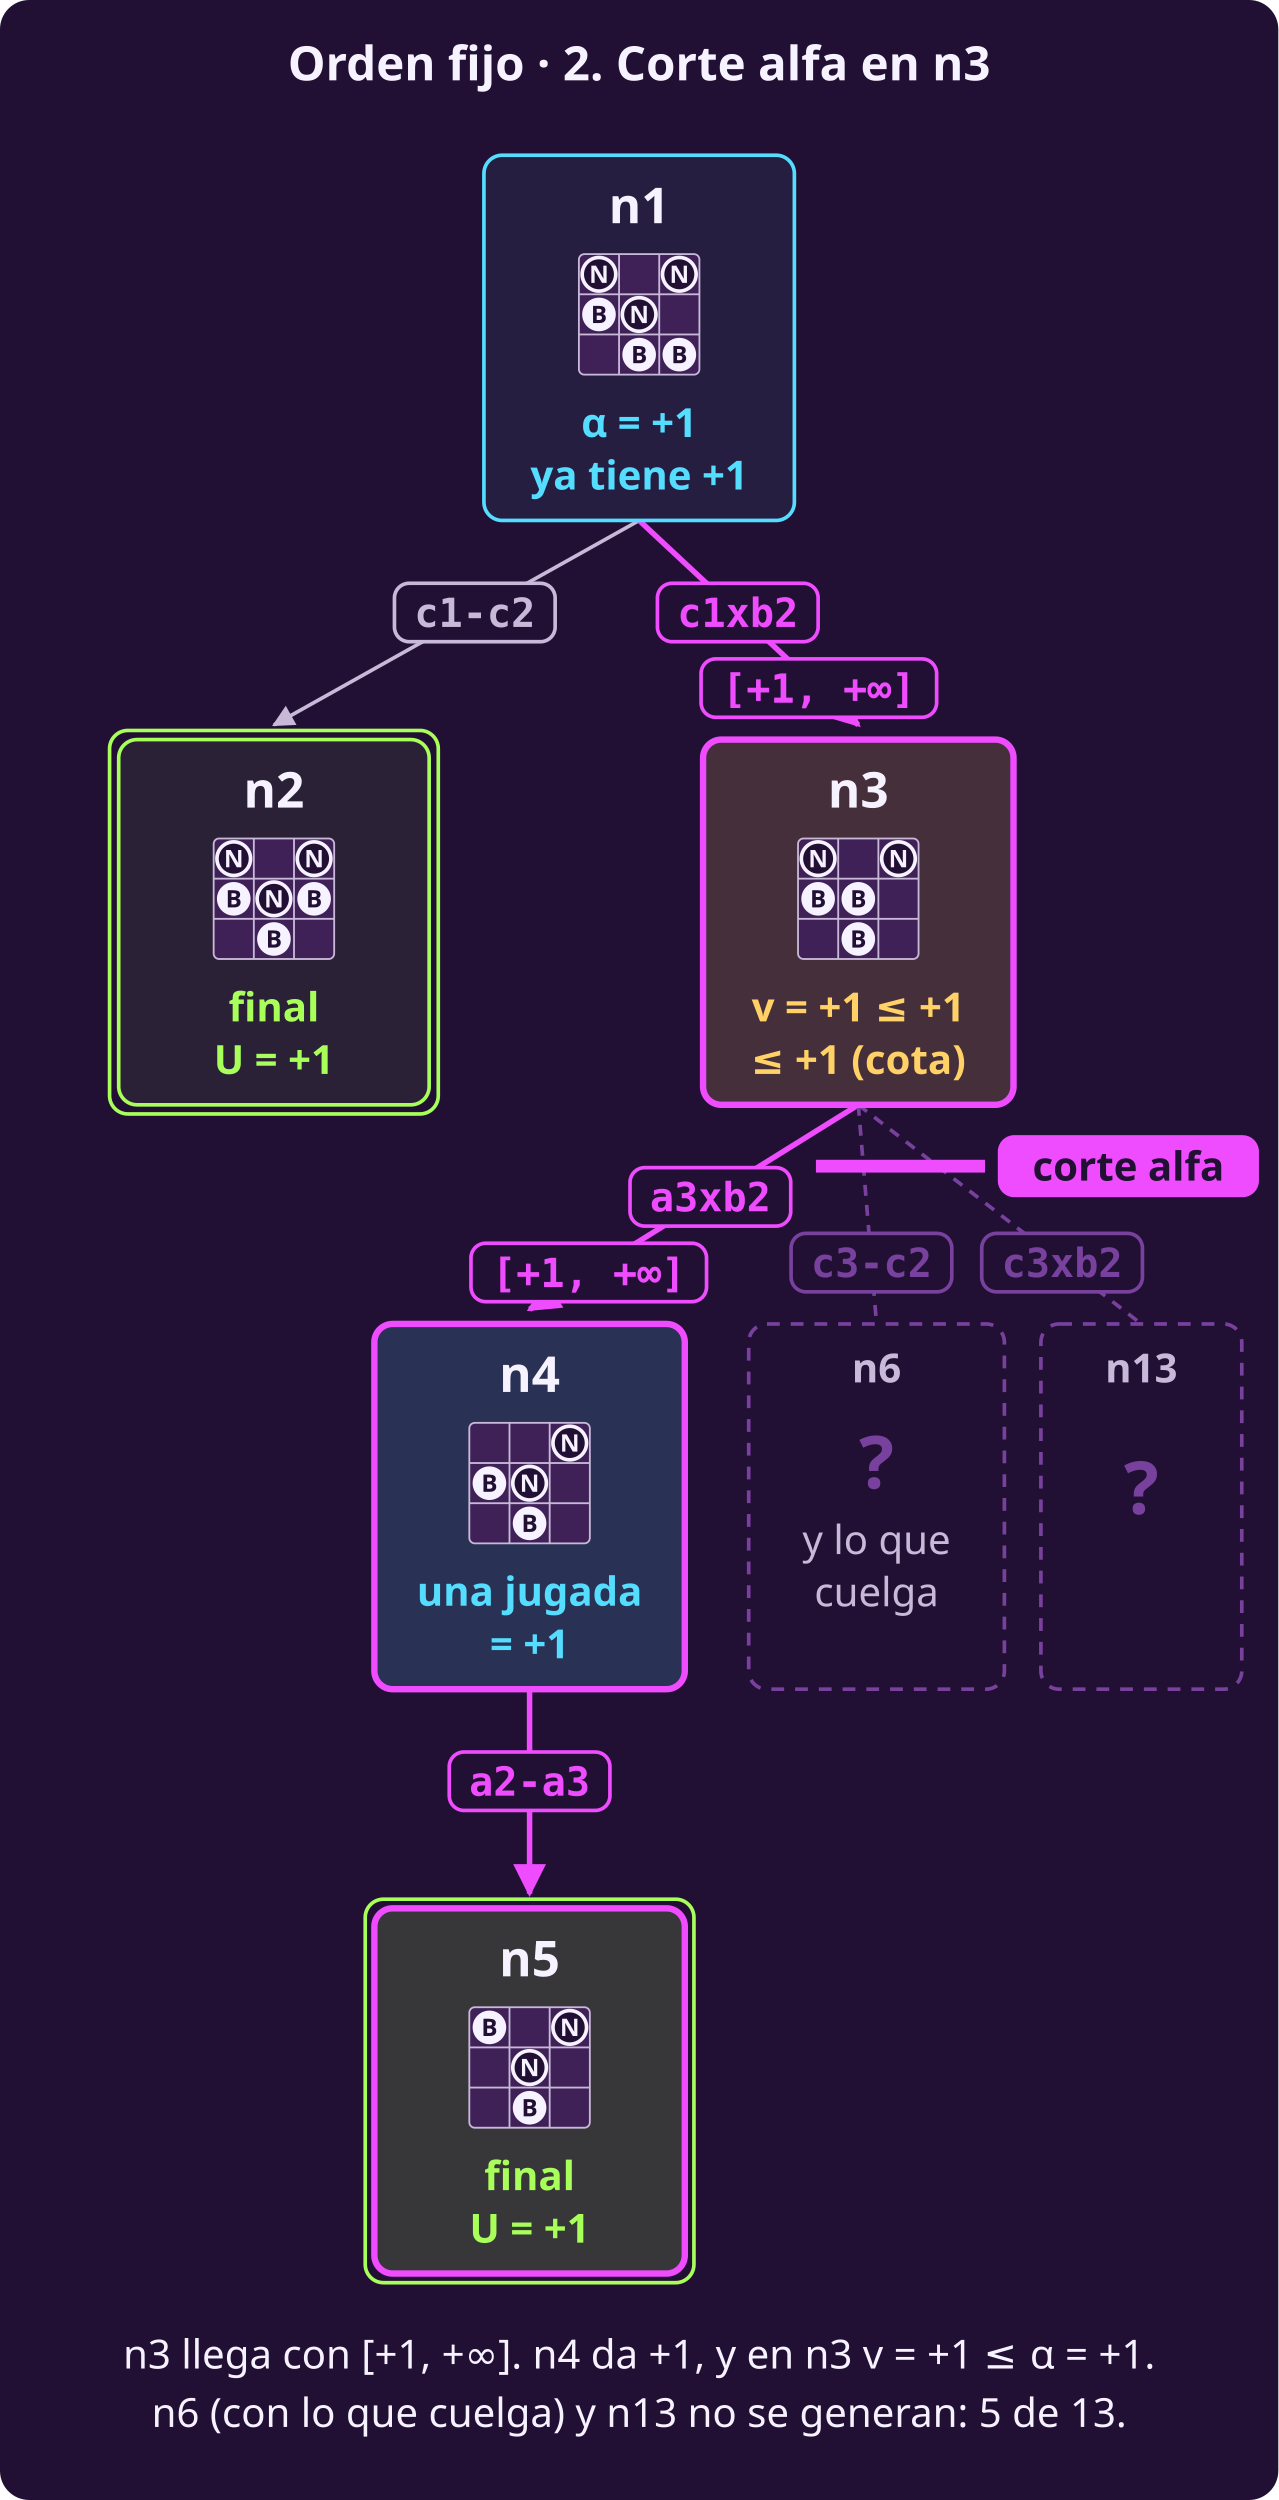
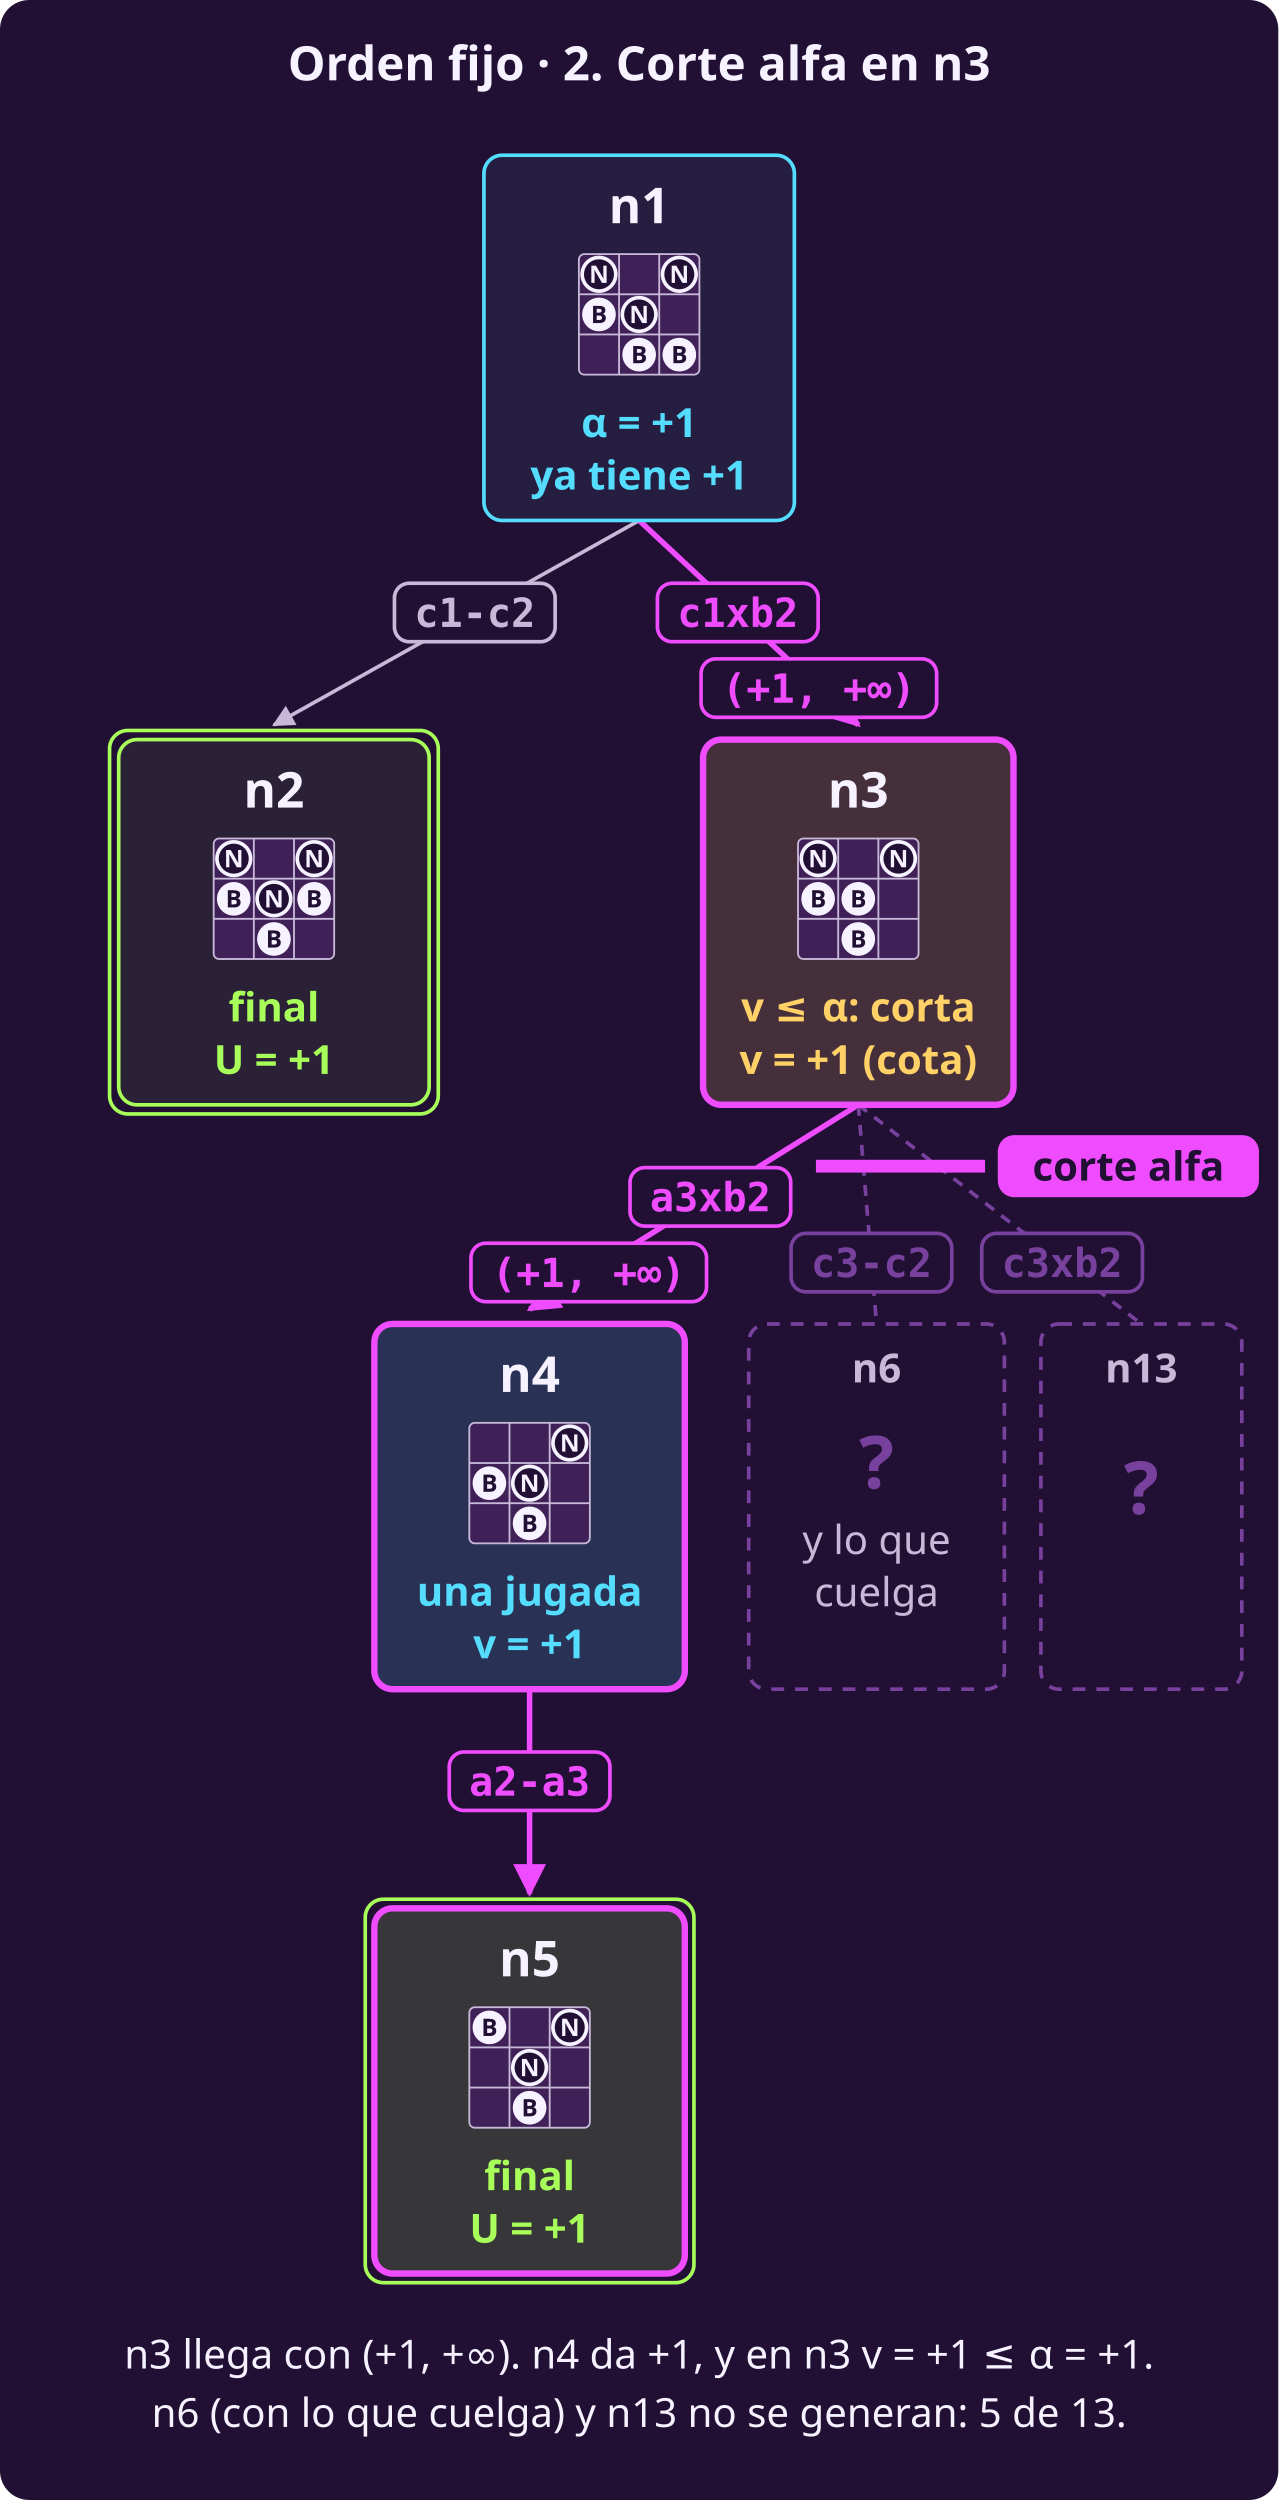
- <svg xmlns="http://www.w3.org/2000/svg" width="700" height="1369" viewBox="0 0 700 1369" role="img" aria-label="Alfa-beta desde n1 con el orden fijo, parte 2. n3, de MIN, llega con [+1, +∞]. Debajo, n4, de MAX, llega con [+1, +∞], y su único hijo n5, final, vale +1. n3 muestra v = +1 ≤ +1 y ≤ +1: devuelve una cota, su valor exacto es −1. Una barra de acento con la leyenda «corte alfa» va bajo n3. Al lado, dos cajas punteadas con «?»: n6 con lo que cuelga de él, tras c3-c2, y n13, tras c3xb2; no se generan. 5 de 13 nodos.">
+ <svg xmlns="http://www.w3.org/2000/svg" width="700" height="1369" viewBox="0 0 700 1369" role="img" aria-label="Alfa-beta desde n1 con el orden fijo, parte 2. n3, de MIN, llega con (+1, +∞). Debajo, n4, de MAX, llega con (+1, +∞), y su único hijo n5, final, vale +1. n3 muestra v = +1 ≤ α = +1: corta y devuelve una cota, su valor exacto es −1. Una barra de acento con la leyenda «corte alfa» va bajo n3. Al lado, dos cajas punteadas con «?»: n6 con lo que cuelga de él, tras c3-c2, y n13, tras c3xb2; no se generan. 5 de 13 nodos.">
  <rect x="0" y="0" width="700" height="1369" rx="16" fill="#211033" />
  <defs>
    <marker id="p" viewBox="0 0 10 10" refX="9" refY="5" markerWidth="6" markerHeight="6" orient="auto-start-reverse">
      <path d="M 0 0 L 10 5 L 0 10 z" fill="#f04cff" />
    </marker>
    <marker id="s" viewBox="0 0 10 10" refX="9" refY="5" markerWidth="6" markerHeight="6" orient="auto-start-reverse">
      <path d="M 0 0 L 10 5 L 0 10 z" fill="#c8b9d8" />
    </marker>
  </defs>
  <text x="350.0" y="44" fill="#f7f2ff" font-family="system-ui, sans-serif" font-size="26" font-weight="700" text-anchor="middle">Orden fijo · 2. Corte alfa en n3</text>
  <line x1="350" y1="285.0" x2="150" y2="397.0" stroke="#c8b9d8" stroke-width="2" marker-end="url(#s)" />
  <rect x="216.0" y="319.4" width="88" height="32" rx="8" fill="#211033" stroke="#c8b9d8" stroke-width="2" />
  <text x="260.0" y="343.3" fill="#c8b9d8" font-family="ui-monospace, SFMono-Regular, Menlo, monospace" font-size="22" font-weight="700" text-anchor="middle">c1-c2</text>
  <line x1="350" y1="285.0" x2="470" y2="397.0" stroke="#f04cff" stroke-width="3" marker-end="url(#p)" />
  <rect x="360.0" y="319.4" width="88" height="32" rx="8" fill="#211033" stroke="#f04cff" stroke-width="2" />
  <text x="404.0" y="343.3" fill="#f04cff" font-family="ui-monospace, SFMono-Regular, Menlo, monospace" font-size="22" font-weight="700" text-anchor="middle">c1xb2</text>
  <rect x="383.9" y="360.8" width="129" height="32" rx="8" fill="#211033" stroke="#f04cff" stroke-width="2" />
-   <text x="448.4" y="384.8" fill="#f04cff" font-family="ui-monospace, SFMono-Regular, Menlo, monospace" font-size="22" font-weight="700" text-anchor="middle">[+1, +∞]</text>
+   <text x="448.4" y="384.8" fill="#f04cff" font-family="ui-monospace, SFMono-Regular, Menlo, monospace" font-size="22" font-weight="700" text-anchor="middle">(+1, +∞)</text>
  <line x1="470" y1="605.0" x2="290" y2="717.0" stroke="#f04cff" stroke-width="3" marker-end="url(#p)" />
  <rect x="345.0" y="639.4" width="88" height="32" rx="8" fill="#211033" stroke="#f04cff" stroke-width="2" />
  <text x="389.0" y="663.3" fill="#f04cff" font-family="ui-monospace, SFMono-Regular, Menlo, monospace" font-size="22" font-weight="700" text-anchor="middle">a3xb2</text>
  <rect x="257.9" y="680.8" width="129" height="32" rx="8" fill="#211033" stroke="#f04cff" stroke-width="2" />
-   <text x="322.4" y="704.8" fill="#f04cff" font-family="ui-monospace, SFMono-Regular, Menlo, monospace" font-size="22" font-weight="700" text-anchor="middle">[+1, +∞]</text>
+   <text x="322.4" y="704.8" fill="#f04cff" font-family="ui-monospace, SFMono-Regular, Menlo, monospace" font-size="22" font-weight="700" text-anchor="middle">(+1, +∞)</text>
  <line x1="290" y1="925.0" x2="290" y2="1037.0" stroke="#f04cff" stroke-width="3" marker-end="url(#p)" />
  <rect x="246.0" y="959.4" width="88" height="32" rx="8" fill="#211033" stroke="#f04cff" stroke-width="2" />
  <text x="290.0" y="983.3" fill="#f04cff" font-family="ui-monospace, SFMono-Regular, Menlo, monospace" font-size="22" font-weight="700" text-anchor="middle">a2-a3</text>
  <line x1="470" y1="605.0" x2="480" y2="725.0" stroke="#78419e" stroke-width="2" stroke-dasharray="6 5" />
  <rect x="433.2" y="675.4" width="88" height="32" rx="8" fill="#211033" stroke="#78419e" stroke-width="2" />
  <text x="477.2" y="699.3" fill="#78419e" font-family="ui-monospace, SFMono-Regular, Menlo, monospace" font-size="22" font-weight="700" text-anchor="middle">c3-c2</text>
  <line x1="470" y1="605.0" x2="625" y2="725.0" stroke="#78419e" stroke-width="2" stroke-dasharray="6 5" />
  <rect x="537.6" y="675.4" width="88" height="32" rx="8" fill="#211033" stroke="#78419e" stroke-width="2" />
  <text x="581.6" y="699.3" fill="#78419e" font-family="ui-monospace, SFMono-Regular, Menlo, monospace" font-size="22" font-weight="700" text-anchor="middle">c3xb2</text>
  <line x1="446.8" y1="638.6" x2="539.4" y2="638.6" stroke="#f04cff" stroke-width="7" />
  <rect x="547.4" y="622.6" width="141" height="32" rx="8" fill="#f04cff" stroke="#f04cff" stroke-width="2" />
  <text x="617.9" y="646.5" fill="#211033" font-family="system-ui, sans-serif" font-size="22" font-weight="700" text-anchor="middle">corte alfa</text>
  <rect x="265.0" y="85.0" width="170" height="200" rx="10" fill="#251e41" stroke="#55ddff" stroke-width="2" />
  <text x="350" y="122.231" fill="#f7f2ff" font-family="system-ui, sans-serif" font-size="27.1" font-weight="700" text-anchor="middle">n1</text>
  <rect x="317.0" y="139.154" width="66" height="66" rx="3" fill="#3f2158" stroke="#c8b9d8" stroke-width="1" />
  <line x1="339.0" y1="139.154" x2="339.0" y2="205.154" stroke="#c8b9d8" stroke-width="1" />
  <line x1="317.0" y1="161.154" x2="383.0" y2="161.154" stroke="#c8b9d8" stroke-width="1" />
  <line x1="361.0" y1="139.154" x2="361.0" y2="205.154" stroke="#c8b9d8" stroke-width="1" />
  <line x1="317.0" y1="183.154" x2="383.0" y2="183.154" stroke="#c8b9d8" stroke-width="1" />
  <circle cx="350.0" cy="194.2" r="9.2" fill="#f7f2ff" />
  <text x="350.0" y="198.9" fill="#211033" font-family="system-ui, sans-serif" font-size="13.2" font-weight="700" text-anchor="middle">B</text>
  <circle cx="372.0" cy="194.2" r="9.2" fill="#f7f2ff" />
  <text x="372.0" y="198.9" fill="#211033" font-family="system-ui, sans-serif" font-size="13.2" font-weight="700" text-anchor="middle">B</text>
  <circle cx="328.0" cy="172.2" r="9.2" fill="#f7f2ff" />
  <text x="328.0" y="176.9" fill="#211033" font-family="system-ui, sans-serif" font-size="13.2" font-weight="700" text-anchor="middle">B</text>
  <circle cx="350.0" cy="172.2" r="9.2" fill="#211033" stroke="#f7f2ff" stroke-width="2" />
  <text x="350.0" y="176.9" fill="#f7f2ff" font-family="system-ui, sans-serif" font-size="13.2" font-weight="700" text-anchor="middle">N</text>
  <circle cx="328.0" cy="150.2" r="9.2" fill="#211033" stroke="#f7f2ff" stroke-width="2" />
  <text x="328.0" y="154.9" fill="#f7f2ff" font-family="system-ui, sans-serif" font-size="13.2" font-weight="700" text-anchor="middle">N</text>
  <circle cx="372.0" cy="150.2" r="9.2" fill="#211033" stroke="#f7f2ff" stroke-width="2" />
  <text x="372.0" y="154.9" fill="#f7f2ff" font-family="system-ui, sans-serif" font-size="13.2" font-weight="700" text-anchor="middle">N</text>
  <text x="350" y="239.308" fill="#55ddff" font-family="system-ui, sans-serif" font-size="22.0" font-weight="700" text-anchor="middle">α = +1</text>
  <text x="350" y="268.077" fill="#55ddff" font-family="system-ui, sans-serif" font-size="22.0" font-weight="700" text-anchor="middle">ya tiene +1</text>
  <rect x="60.0" y="400.0" width="180" height="210" rx="10" fill="none" stroke="#a8ff5a" stroke-width="2" />
  <rect x="65.0" y="405.0" width="170" height="200" rx="10" fill="#2a2136" stroke="#a8ff5a" stroke-width="2" />
  <text x="150" y="442.231" fill="#f7f2ff" font-family="system-ui, sans-serif" font-size="27.1" font-weight="700" text-anchor="middle">n2</text>
  <rect x="117.0" y="459.154" width="66" height="66" rx="3" fill="#3f2158" stroke="#c8b9d8" stroke-width="1" />
  <line x1="139.0" y1="459.154" x2="139.0" y2="525.154" stroke="#c8b9d8" stroke-width="1" />
  <line x1="117.0" y1="481.154" x2="183.0" y2="481.154" stroke="#c8b9d8" stroke-width="1" />
  <line x1="161.0" y1="459.154" x2="161.0" y2="525.154" stroke="#c8b9d8" stroke-width="1" />
  <line x1="117.0" y1="503.154" x2="183.0" y2="503.154" stroke="#c8b9d8" stroke-width="1" />
  <circle cx="150.0" cy="514.2" r="9.2" fill="#f7f2ff" />
  <text x="150.0" y="518.9" fill="#211033" font-family="system-ui, sans-serif" font-size="13.2" font-weight="700" text-anchor="middle">B</text>
  <circle cx="128.0" cy="492.2" r="9.2" fill="#f7f2ff" />
  <text x="128.0" y="496.9" fill="#211033" font-family="system-ui, sans-serif" font-size="13.2" font-weight="700" text-anchor="middle">B</text>
  <circle cx="150.0" cy="492.2" r="9.2" fill="#211033" stroke="#f7f2ff" stroke-width="2" />
  <text x="150.0" y="496.9" fill="#f7f2ff" font-family="system-ui, sans-serif" font-size="13.2" font-weight="700" text-anchor="middle">N</text>
  <circle cx="172.0" cy="492.2" r="9.2" fill="#f7f2ff" />
  <text x="172.0" y="496.9" fill="#211033" font-family="system-ui, sans-serif" font-size="13.2" font-weight="700" text-anchor="middle">B</text>
  <circle cx="128.0" cy="470.2" r="9.2" fill="#211033" stroke="#f7f2ff" stroke-width="2" />
  <text x="128.0" y="474.9" fill="#f7f2ff" font-family="system-ui, sans-serif" font-size="13.2" font-weight="700" text-anchor="middle">N</text>
  <circle cx="172.0" cy="470.2" r="9.2" fill="#211033" stroke="#f7f2ff" stroke-width="2" />
  <text x="172.0" y="474.9" fill="#f7f2ff" font-family="system-ui, sans-serif" font-size="13.2" font-weight="700" text-anchor="middle">N</text>
  <text x="150" y="559.308" fill="#a8ff5a" font-family="system-ui, sans-serif" font-size="22.0" font-weight="700" text-anchor="middle">final</text>
  <text x="150" y="588.077" fill="#a8ff5a" font-family="system-ui, sans-serif" font-size="22.0" font-weight="700" text-anchor="middle">U = +1</text>
  <rect x="385.0" y="405.0" width="170" height="200" rx="10" fill="#452f3b" stroke="#f04cff" stroke-width="3.5" />
  <text x="470" y="442.231" fill="#f7f2ff" font-family="system-ui, sans-serif" font-size="27.1" font-weight="700" text-anchor="middle">n3</text>
  <rect x="437.0" y="459.154" width="66" height="66" rx="3" fill="#3f2158" stroke="#c8b9d8" stroke-width="1" />
  <line x1="459.0" y1="459.154" x2="459.0" y2="525.154" stroke="#c8b9d8" stroke-width="1" />
  <line x1="437.0" y1="481.154" x2="503.0" y2="481.154" stroke="#c8b9d8" stroke-width="1" />
  <line x1="481.0" y1="459.154" x2="481.0" y2="525.154" stroke="#c8b9d8" stroke-width="1" />
  <line x1="437.0" y1="503.154" x2="503.0" y2="503.154" stroke="#c8b9d8" stroke-width="1" />
  <circle cx="470.0" cy="514.2" r="9.2" fill="#f7f2ff" />
  <text x="470.0" y="518.9" fill="#211033" font-family="system-ui, sans-serif" font-size="13.2" font-weight="700" text-anchor="middle">B</text>
  <circle cx="448.0" cy="492.2" r="9.2" fill="#f7f2ff" />
  <text x="448.0" y="496.9" fill="#211033" font-family="system-ui, sans-serif" font-size="13.2" font-weight="700" text-anchor="middle">B</text>
  <circle cx="470.0" cy="492.2" r="9.2" fill="#f7f2ff" />
  <text x="470.0" y="496.9" fill="#211033" font-family="system-ui, sans-serif" font-size="13.2" font-weight="700" text-anchor="middle">B</text>
  <circle cx="448.0" cy="470.2" r="9.2" fill="#211033" stroke="#f7f2ff" stroke-width="2" />
  <text x="448.0" y="474.9" fill="#f7f2ff" font-family="system-ui, sans-serif" font-size="13.2" font-weight="700" text-anchor="middle">N</text>
  <circle cx="492.0" cy="470.2" r="9.2" fill="#211033" stroke="#f7f2ff" stroke-width="2" />
  <text x="492.0" y="474.9" fill="#f7f2ff" font-family="system-ui, sans-serif" font-size="13.2" font-weight="700" text-anchor="middle">N</text>
-   <text x="470" y="559.308" fill="#ffd166" font-family="system-ui, sans-serif" font-size="22.0" font-weight="700" text-anchor="middle">v = +1 ≤ +1</text>
-   <text x="470" y="588.077" fill="#ffd166" font-family="system-ui, sans-serif" font-size="22.0" font-weight="700" text-anchor="middle">≤ +1 (cota)</text>
+   <text x="470" y="559.308" fill="#ffd166" font-family="system-ui, sans-serif" font-size="22.0" font-weight="700" text-anchor="middle">v ≤ α: corta</text>
+   <text x="470" y="588.077" fill="#ffd166" font-family="system-ui, sans-serif" font-size="22.0" font-weight="700" text-anchor="middle">v = +1 (cota)</text>
  <rect x="205.0" y="725.0" width="170" height="200" rx="10" fill="#293154" stroke="#f04cff" stroke-width="3.5" />
  <text x="290" y="762.231" fill="#f7f2ff" font-family="system-ui, sans-serif" font-size="27.1" font-weight="700" text-anchor="middle">n4</text>
  <rect x="257.0" y="779.154" width="66" height="66" rx="3" fill="#3f2158" stroke="#c8b9d8" stroke-width="1" />
  <line x1="279.0" y1="779.154" x2="279.0" y2="845.154" stroke="#c8b9d8" stroke-width="1" />
  <line x1="257.0" y1="801.154" x2="323.0" y2="801.154" stroke="#c8b9d8" stroke-width="1" />
  <line x1="301.0" y1="779.154" x2="301.0" y2="845.154" stroke="#c8b9d8" stroke-width="1" />
  <line x1="257.0" y1="823.154" x2="323.0" y2="823.154" stroke="#c8b9d8" stroke-width="1" />
  <circle cx="290.0" cy="834.2" r="9.2" fill="#f7f2ff" />
  <text x="290.0" y="838.9" fill="#211033" font-family="system-ui, sans-serif" font-size="13.2" font-weight="700" text-anchor="middle">B</text>
  <circle cx="268.0" cy="812.2" r="9.2" fill="#f7f2ff" />
  <text x="268.0" y="816.9" fill="#211033" font-family="system-ui, sans-serif" font-size="13.2" font-weight="700" text-anchor="middle">B</text>
  <circle cx="290.0" cy="812.2" r="9.2" fill="#211033" stroke="#f7f2ff" stroke-width="2" />
  <text x="290.0" y="816.9" fill="#f7f2ff" font-family="system-ui, sans-serif" font-size="13.2" font-weight="700" text-anchor="middle">N</text>
  <circle cx="312.0" cy="790.2" r="9.2" fill="#211033" stroke="#f7f2ff" stroke-width="2" />
  <text x="312.0" y="794.9" fill="#f7f2ff" font-family="system-ui, sans-serif" font-size="13.2" font-weight="700" text-anchor="middle">N</text>
  <text x="290" y="879.308" fill="#55ddff" font-family="system-ui, sans-serif" font-size="22.0" font-weight="700" text-anchor="middle">una jugada</text>
-   <text x="290" y="908.077" fill="#55ddff" font-family="system-ui, sans-serif" font-size="22.0" font-weight="700" text-anchor="middle">= +1</text>
+   <text x="290" y="908.077" fill="#55ddff" font-family="system-ui, sans-serif" font-size="22.0" font-weight="700" text-anchor="middle">v = +1</text>
  <rect x="200.0" y="1040.0" width="180" height="210" rx="10" fill="none" stroke="#a8ff5a" stroke-width="2" />
  <rect x="205.0" y="1045.0" width="170" height="200" rx="10" fill="#373639" stroke="#f04cff" stroke-width="3.5" />
  <text x="290" y="1082.231" fill="#f7f2ff" font-family="system-ui, sans-serif" font-size="27.1" font-weight="700" text-anchor="middle">n5</text>
  <rect x="257.0" y="1099.154" width="66" height="66" rx="3" fill="#3f2158" stroke="#c8b9d8" stroke-width="1" />
  <line x1="279.0" y1="1099.154" x2="279.0" y2="1165.154" stroke="#c8b9d8" stroke-width="1" />
  <line x1="257.0" y1="1121.154" x2="323.0" y2="1121.154" stroke="#c8b9d8" stroke-width="1" />
  <line x1="301.0" y1="1099.154" x2="301.0" y2="1165.154" stroke="#c8b9d8" stroke-width="1" />
  <line x1="257.0" y1="1143.154" x2="323.0" y2="1143.154" stroke="#c8b9d8" stroke-width="1" />
  <circle cx="290.0" cy="1154.2" r="9.2" fill="#f7f2ff" />
  <text x="290.0" y="1158.9" fill="#211033" font-family="system-ui, sans-serif" font-size="13.2" font-weight="700" text-anchor="middle">B</text>
  <circle cx="290.0" cy="1132.2" r="9.2" fill="#211033" stroke="#f7f2ff" stroke-width="2" />
  <text x="290.0" y="1136.9" fill="#f7f2ff" font-family="system-ui, sans-serif" font-size="13.2" font-weight="700" text-anchor="middle">N</text>
  <circle cx="268.0" cy="1110.2" r="9.2" fill="#f7f2ff" />
  <text x="268.0" y="1114.9" fill="#211033" font-family="system-ui, sans-serif" font-size="13.2" font-weight="700" text-anchor="middle">B</text>
  <circle cx="312.0" cy="1110.2" r="9.2" fill="#211033" stroke="#f7f2ff" stroke-width="2" />
  <text x="312.0" y="1114.9" fill="#f7f2ff" font-family="system-ui, sans-serif" font-size="13.2" font-weight="700" text-anchor="middle">N</text>
  <text x="290" y="1199.308" fill="#a8ff5a" font-family="system-ui, sans-serif" font-size="22.0" font-weight="700" text-anchor="middle">final</text>
  <text x="290" y="1228.077" fill="#a8ff5a" font-family="system-ui, sans-serif" font-size="22.0" font-weight="700" text-anchor="middle">U = +1</text>
  <rect x="410.0" y="725.0" width="140" height="200" rx="10" fill="#211033" stroke="#78419e" stroke-width="2" stroke-dasharray="7 6" />
  <text x="480" y="757.0" fill="#c8b9d8" font-family="system-ui, sans-serif" font-size="22" font-weight="700" text-anchor="middle">n6</text>
  <text x="480" y="815" fill="#78419e" font-family="system-ui, sans-serif" font-size="40" font-weight="700" text-anchor="middle">?</text>
  <text x="480" y="851.0" fill="#c8b9d8" font-family="system-ui, sans-serif" font-size="22" font-weight="normal" text-anchor="middle">y lo que</text>
  <text x="480" y="879.6" fill="#c8b9d8" font-family="system-ui, sans-serif" font-size="22" font-weight="normal" text-anchor="middle">cuelga</text>
  <rect x="570.0" y="725.0" width="110" height="200" rx="10" fill="#211033" stroke="#78419e" stroke-width="2" stroke-dasharray="7 6" />
  <text x="625" y="757.0" fill="#c8b9d8" font-family="system-ui, sans-serif" font-size="22" font-weight="700" text-anchor="middle">n13</text>
  <text x="625" y="829" fill="#78419e" font-family="system-ui, sans-serif" font-size="40" font-weight="700" text-anchor="middle">?</text>
-   <text x="350.0" y="1297.0" fill="#f7f2ff" font-family="system-ui, sans-serif" font-size="22" font-weight="normal" text-anchor="middle">n3 llega con [+1, +∞]. n4 da +1, y en n3 v = +1 ≤ α = +1.</text>
+   <text x="350.0" y="1297.0" fill="#f7f2ff" font-family="system-ui, sans-serif" font-size="22" font-weight="normal" text-anchor="middle">n3 llega con (+1, +∞). n4 da +1, y en n3 v = +1 ≤ α = +1.</text>
  <text x="350.0" y="1329.0" fill="#f7f2ff" font-family="system-ui, sans-serif" font-size="22" font-weight="normal" text-anchor="middle">n6 (con lo que cuelga) y n13 no se generan: 5 de 13.</text>
</svg>
